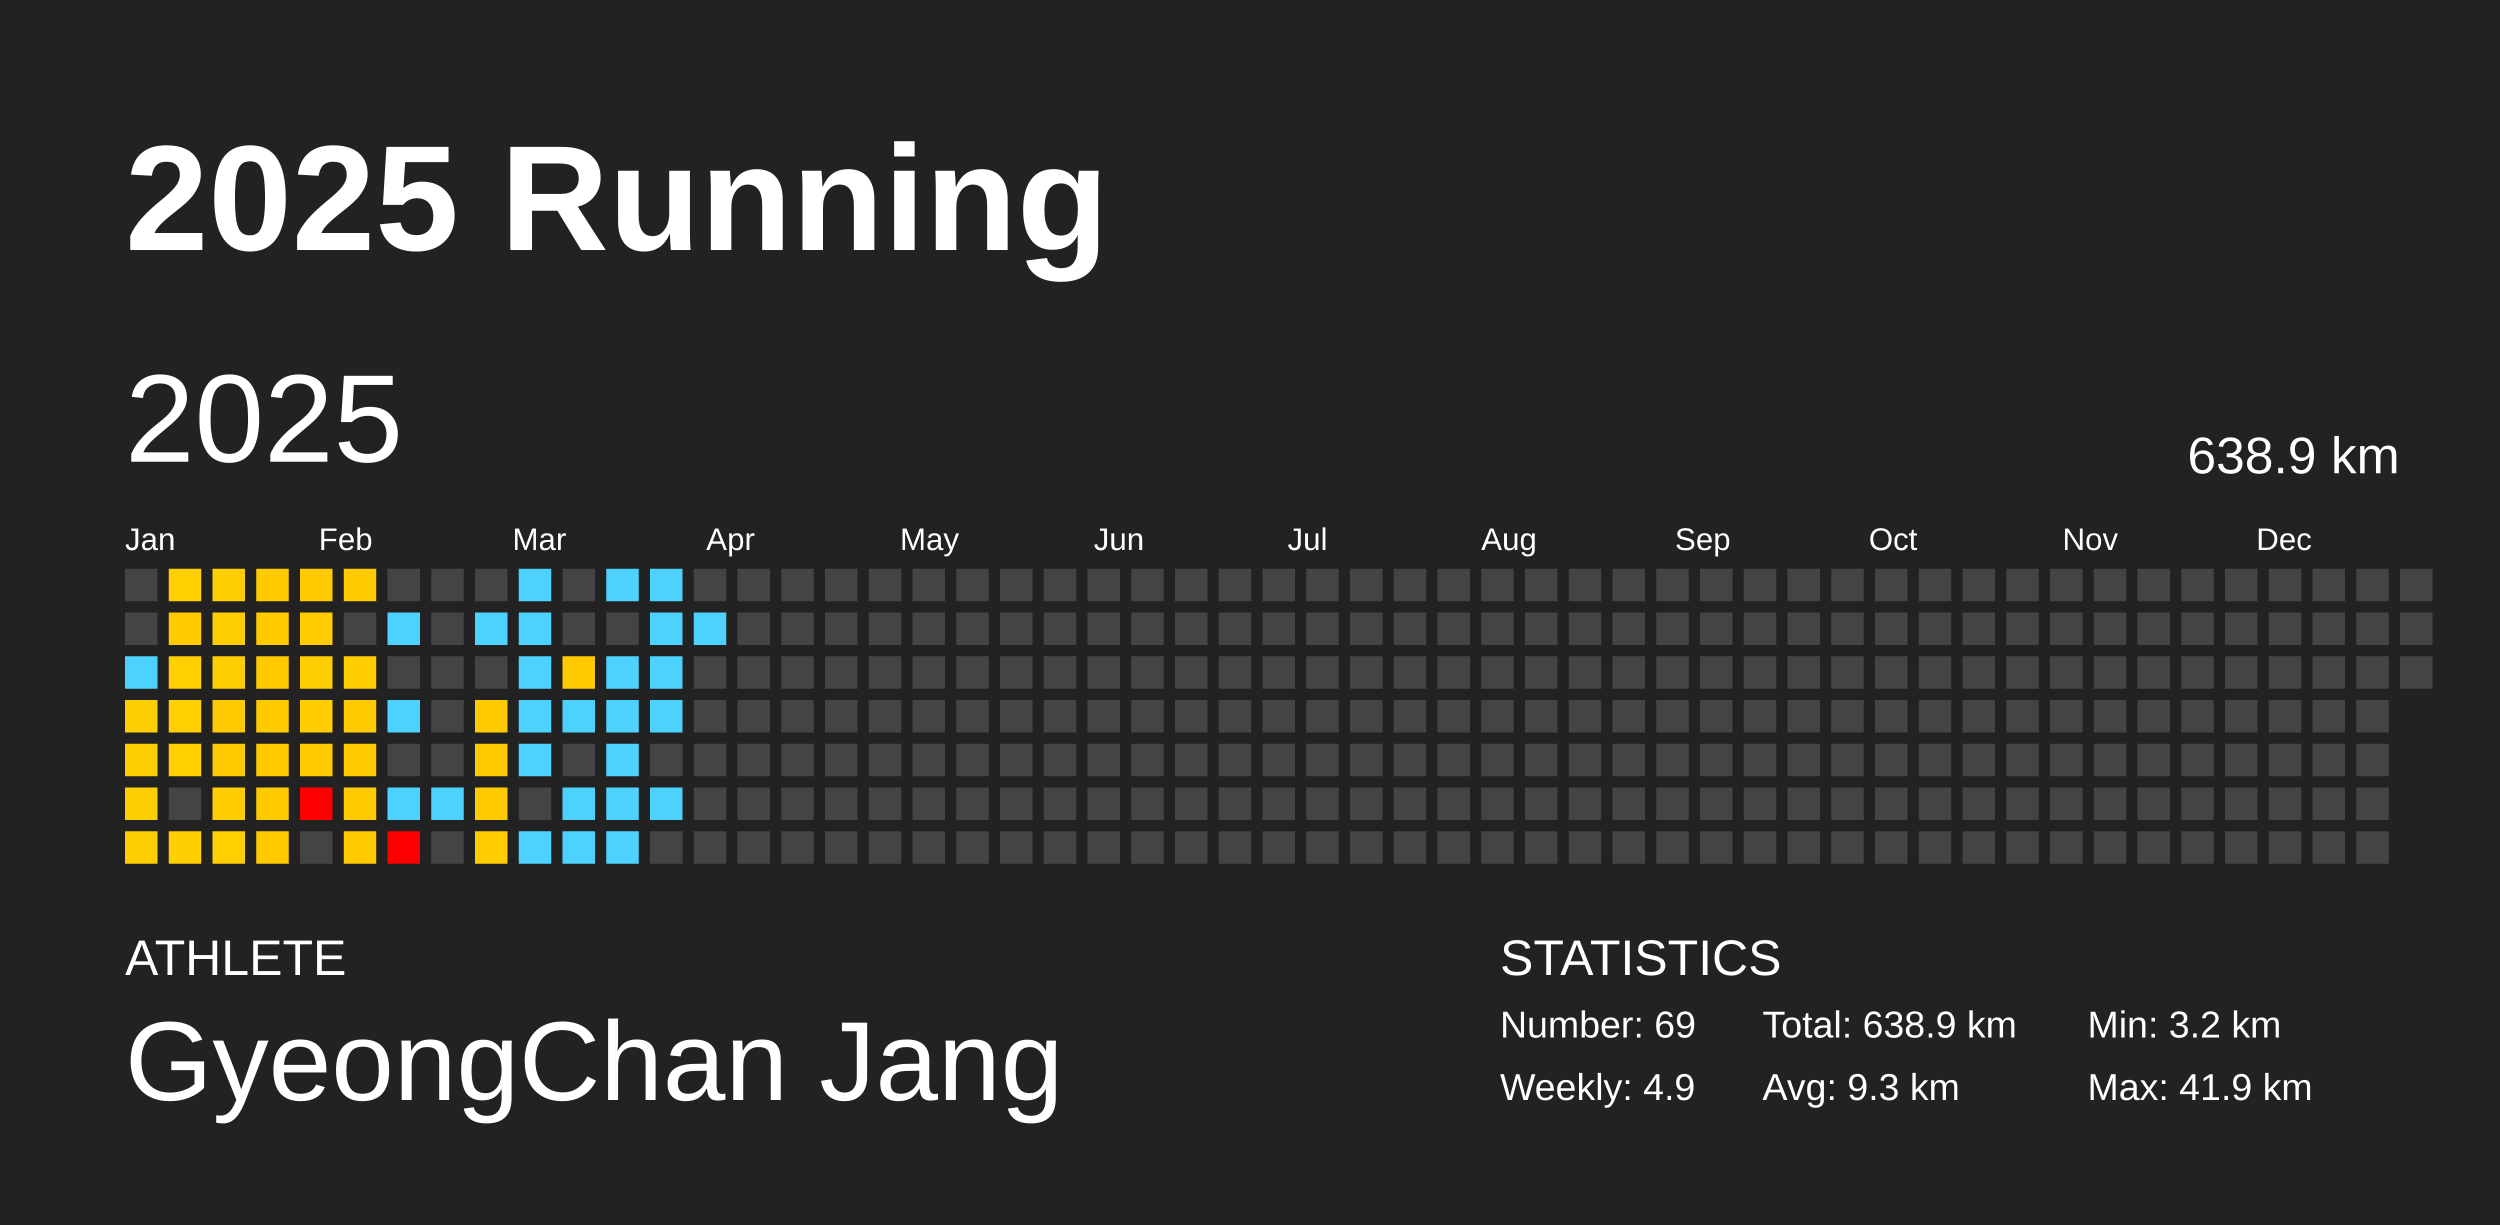
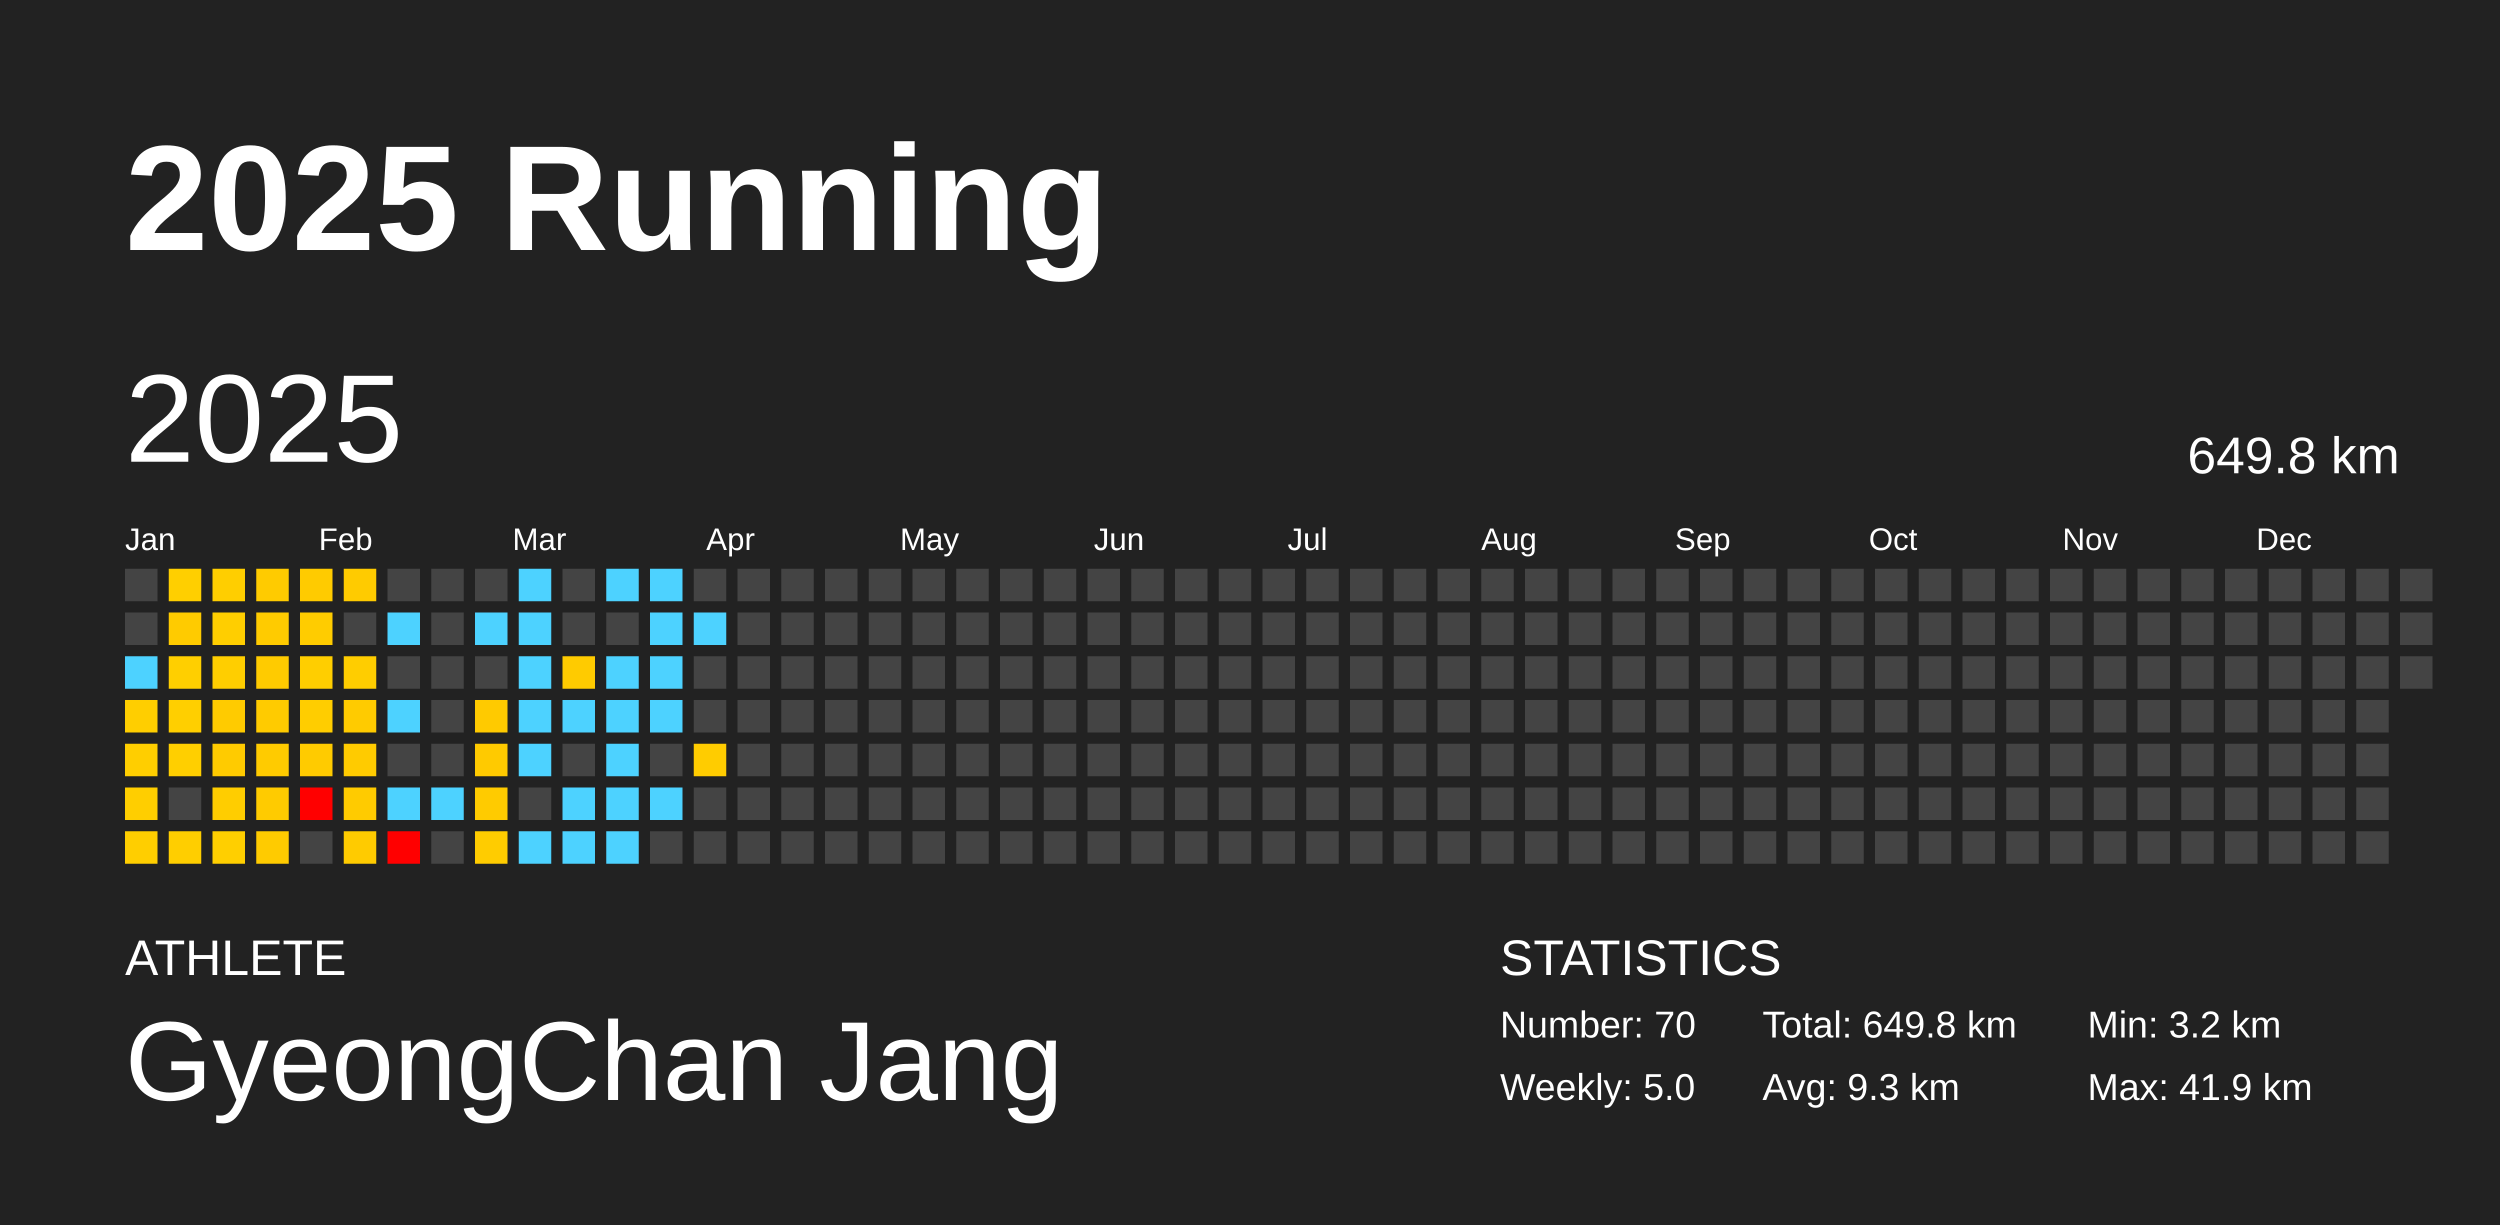
<svg xmlns="http://www.w3.org/2000/svg" baseProfile="full" height="98mm" version="1.1" viewBox="0,0,200,98" width="200mm">
  <defs />
  <rect fill="#222222" height="98" width="200" x="0" y="0" />
  <text fill="#FFFFFF" style="font-size:12px; font-family:Arial; font-weight:bold;" x="10" y="20">2025 Running</text>
  <text fill="#FFFFFF" style="font-size:4px; font-family:Arial" x="10" y="78">ATHLETE</text>
  <text fill="#FFFFFF" style="font-size:9px; font-family:Arial" x="10" y="88">GyeongChan Jang</text>
  <text fill="#FFFFFF" style="font-size:4px; font-family:Arial" x="120" y="78">STATISTICS</text>
-   <text fill="#FFFFFF" style="font-size:3px; font-family:Arial" x="120" y="83">Number: 69</text>
-   <text fill="#FFFFFF" style="font-size:3px; font-family:Arial" x="120" y="88">Weekly: 4.9</text>
-   <text fill="#FFFFFF" style="font-size:3px; font-family:Arial" x="141" y="83">Total: 638.9 km</text>
+   <text fill="#FFFFFF" style="font-size:3px; font-family:Arial" x="120" y="83">Number: 70</text>
+   <text fill="#FFFFFF" style="font-size:3px; font-family:Arial" x="120" y="88">Weekly: 5.0</text>
+   <text fill="#FFFFFF" style="font-size:3px; font-family:Arial" x="141" y="83">Total: 649.8 km</text>
  <text fill="#FFFFFF" style="font-size:3px; font-family:Arial" x="141" y="88">Avg: 9.3 km</text>
  <text fill="#FFFFFF" style="font-size:3px; font-family:Arial" x="167" y="83">Min: 3.2 km</text>
  <text fill="#FFFFFF" style="font-size:3px; font-family:Arial" x="167" y="88">Max: 41.9 km</text>
  <text dominant-baseline="hanging" fill="#FFFFFF" style="font-size:10.0px; font-family:Arial;" x="10" y="30">2025</text>
-   <text dominant-baseline="hanging" fill="#FFFFFF" style="font-size:4.125px; font-family:Arial;" x="175" y="35">638.9 km</text>
+   <text dominant-baseline="hanging" fill="#FFFFFF" style="font-size:4.125px; font-family:Arial;" x="175" y="35">649.8 km</text>
  <text fill="#FFFFFF" style="font-size:2.5px; font-family:Arial" x="10.0" y="44">Jan</text>
  <text fill="#FFFFFF" style="font-size:2.5px; font-family:Arial" x="25.5" y="44">Feb</text>
  <text fill="#FFFFFF" style="font-size:2.5px; font-family:Arial" x="41.0" y="44">Mar</text>
  <text fill="#FFFFFF" style="font-size:2.5px; font-family:Arial" x="56.5" y="44">Apr</text>
  <text fill="#FFFFFF" style="font-size:2.5px; font-family:Arial" x="72.0" y="44">May</text>
  <text fill="#FFFFFF" style="font-size:2.5px; font-family:Arial" x="87.5" y="44">Jun</text>
  <text fill="#FFFFFF" style="font-size:2.5px; font-family:Arial" x="103.0" y="44">Jul</text>
  <text fill="#FFFFFF" style="font-size:2.5px; font-family:Arial" x="118.5" y="44">Aug</text>
  <text fill="#FFFFFF" style="font-size:2.5px; font-family:Arial" x="134.0" y="44">Sep</text>
  <text fill="#FFFFFF" style="font-size:2.5px; font-family:Arial" x="149.5" y="44">Oct</text>
  <text fill="#FFFFFF" style="font-size:2.5px; font-family:Arial" x="165.0" y="44">Nov</text>
  <text fill="#FFFFFF" style="font-size:2.5px; font-family:Arial" x="180.5" y="44">Dec</text>
  <rect fill="#444444" height="2.6" width="2.6" x="10.0" y="45.5" />
  <rect fill="#444444" height="2.6" width="2.6" x="10.0" y="49.0" />
  <rect fill="#4dd2ff" height="2.6" width="2.6" x="10.0" y="52.5" />
  <rect fill="#ffce00" height="2.6" width="2.6" x="10.0" y="56.0" />
  <rect fill="#ffce00" height="2.6" width="2.6" x="10.0" y="59.5" />
  <rect fill="#ffce00" height="2.6" width="2.6" x="10.0" y="63.0" />
  <rect fill="#ffce00" height="2.6" width="2.6" x="10.0" y="66.5" />
  <rect fill="#ffcf00" height="2.6" width="2.6" x="13.5" y="45.5" />
  <rect fill="#ffcb00" height="2.6" width="2.6" x="13.5" y="49.0" />
  <rect fill="#ffcf00" height="2.6" width="2.6" x="13.5" y="52.5" />
  <rect fill="#ffcf00" height="2.6" width="2.6" x="13.5" y="56.0" />
  <rect fill="#ffcf00" height="2.6" width="2.6" x="13.5" y="59.5" />
  <rect fill="#444444" height="2.6" width="2.6" x="13.5" y="63.0" />
  <rect fill="#ffce00" height="2.6" width="2.6" x="13.5" y="66.5" />
  <rect fill="#ffce00" height="2.6" width="2.6" x="17.0" y="45.5" />
  <rect fill="#ffce00" height="2.6" width="2.6" x="17.0" y="49.0" />
  <rect fill="#ffce00" height="2.6" width="2.6" x="17.0" y="52.5" />
  <rect fill="#ffcb00" height="2.6" width="2.6" x="17.0" y="56.0" />
  <rect fill="#ffcb00" height="2.6" width="2.6" x="17.0" y="59.5" />
  <rect fill="#ffcd00" height="2.6" width="2.6" x="17.0" y="63.0" />
  <rect fill="#ffcf00" height="2.6" width="2.6" x="17.0" y="66.5" />
  <rect fill="#ffcb00" height="2.6" width="2.6" x="20.5" y="45.5" />
  <rect fill="#ffcb00" height="2.6" width="2.6" x="20.5" y="49.0" />
  <rect fill="#ffcb00" height="2.6" width="2.6" x="20.5" y="52.5" />
  <rect fill="#ffcb00" height="2.6" width="2.6" x="20.5" y="56.0" />
  <rect fill="#ffcb00" height="2.6" width="2.6" x="20.5" y="59.5" />
  <rect fill="#ffcb00" height="2.6" width="2.6" x="20.5" y="63.0" />
  <rect fill="#ffcb00" height="2.6" width="2.6" x="20.5" y="66.5" />
  <rect fill="#ffcb00" height="2.6" width="2.6" x="24.0" y="45.5" />
  <rect fill="#ffcc00" height="2.6" width="2.6" x="24.0" y="49.0" />
  <rect fill="#ffce00" height="2.6" width="2.6" x="24.0" y="52.5" />
  <rect fill="#ffcd00" height="2.6" width="2.6" x="24.0" y="56.0" />
  <rect fill="#ffcb00" height="2.6" width="2.6" x="24.0" y="59.5" />
  <rect fill="red" height="2.6" width="2.6" x="24.0" y="63.0" />
  <rect fill="#444444" height="2.6" width="2.6" x="24.0" y="66.5" />
  <rect fill="#ffcb00" height="2.6" width="2.6" x="27.5" y="45.5" />
  <rect fill="#444444" height="2.6" width="2.6" x="27.5" y="49.0" />
  <rect fill="#ffcd00" height="2.6" width="2.6" x="27.5" y="52.5" />
  <rect fill="#ffcb00" height="2.6" width="2.6" x="27.5" y="56.0" />
  <rect fill="#ffcb00" height="2.6" width="2.6" x="27.5" y="59.5" />
  <rect fill="#ffcb00" height="2.6" width="2.6" x="27.5" y="63.0" />
  <rect fill="#ffcb00" height="2.6" width="2.6" x="27.5" y="66.5" />
  <rect fill="#444444" height="2.6" width="2.6" x="31.0" y="45.5" />
  <rect fill="#4dd2ff" height="2.6" width="2.6" x="31.0" y="49.0" />
  <rect fill="#444444" height="2.6" width="2.6" x="31.0" y="52.5" />
  <rect fill="#4dd2ff" height="2.6" width="2.6" x="31.0" y="56.0" />
  <rect fill="#444444" height="2.6" width="2.6" x="31.0" y="59.5" />
  <rect fill="#4dd2ff" height="2.6" width="2.6" x="31.0" y="63.0" />
  <rect fill="red" height="2.6" width="2.6" x="31.0" y="66.5" />
  <rect fill="#444444" height="2.6" width="2.6" x="34.5" y="45.5" />
  <rect fill="#444444" height="2.6" width="2.6" x="34.5" y="49.0" />
  <rect fill="#444444" height="2.6" width="2.6" x="34.5" y="52.5" />
  <rect fill="#444444" height="2.6" width="2.6" x="34.5" y="56.0" />
  <rect fill="#444444" height="2.6" width="2.6" x="34.5" y="59.5" />
  <rect fill="#4dd2ff" height="2.6" width="2.6" x="34.5" y="63.0" />
  <rect fill="#444444" height="2.6" width="2.6" x="34.5" y="66.5" />
  <rect fill="#444444" height="2.6" width="2.6" x="38.0" y="45.5" />
  <rect fill="#4dd2ff" height="2.6" width="2.6" x="38.0" y="49.0" />
  <rect fill="#444444" height="2.6" width="2.6" x="38.0" y="52.5" />
  <rect fill="#ffca00" height="2.6" width="2.6" x="38.0" y="56.0" />
  <rect fill="#ffca00" height="2.6" width="2.6" x="38.0" y="59.5" />
  <rect fill="#ffcb00" height="2.6" width="2.6" x="38.0" y="63.0" />
  <rect fill="#ffcc00" height="2.6" width="2.6" x="38.0" y="66.5" />
  <rect fill="#4dd2ff" height="2.6" width="2.6" x="41.5" y="45.5" />
  <rect fill="#4dd2ff" height="2.6" width="2.6" x="41.5" y="49.0" />
  <rect fill="#4dd2ff" height="2.6" width="2.6" x="41.5" y="52.5" />
  <rect fill="#4dd2ff" height="2.6" width="2.6" x="41.5" y="56.0" />
  <rect fill="#4dd2ff" height="2.6" width="2.6" x="41.5" y="59.5" />
  <rect fill="#444444" height="2.6" width="2.6" x="41.5" y="63.0" />
  <rect fill="#4dd2ff" height="2.6" width="2.6" x="41.5" y="66.5" />
  <rect fill="#444444" height="2.6" width="2.6" x="45.0" y="45.5" />
  <rect fill="#444444" height="2.6" width="2.6" x="45.0" y="49.0" />
  <rect fill="#ffcb00" height="2.6" width="2.6" x="45.0" y="52.5" />
  <rect fill="#4dd2ff" height="2.6" width="2.6" x="45.0" y="56.0" />
  <rect fill="#444444" height="2.6" width="2.6" x="45.0" y="59.5" />
  <rect fill="#4dd2ff" height="2.6" width="2.6" x="45.0" y="63.0" />
  <rect fill="#4dd2ff" height="2.6" width="2.6" x="45.0" y="66.5" />
  <rect fill="#4dd2ff" height="2.6" width="2.6" x="48.5" y="45.5" />
  <rect fill="#444444" height="2.6" width="2.6" x="48.5" y="49.0" />
  <rect fill="#4dd2ff" height="2.6" width="2.6" x="48.5" y="52.5" />
  <rect fill="#4dd2ff" height="2.6" width="2.6" x="48.5" y="56.0" />
  <rect fill="#4dd2ff" height="2.6" width="2.6" x="48.5" y="59.5" />
  <rect fill="#4dd2ff" height="2.6" width="2.6" x="48.5" y="63.0" />
  <rect fill="#4dd2ff" height="2.6" width="2.6" x="48.5" y="66.5" />
  <rect fill="#4dd2ff" height="2.6" width="2.6" x="52.0" y="45.5" />
  <rect fill="#4dd2ff" height="2.6" width="2.6" x="52.0" y="49.0" />
  <rect fill="#4dd2ff" height="2.6" width="2.6" x="52.0" y="52.5" />
  <rect fill="#4dd2ff" height="2.6" width="2.6" x="52.0" y="56.0" />
  <rect fill="#444444" height="2.6" width="2.6" x="52.0" y="59.5" />
  <rect fill="#4dd2ff" height="2.6" width="2.6" x="52.0" y="63.0" />
  <rect fill="#444444" height="2.6" width="2.6" x="52.0" y="66.5" />
  <rect fill="#444444" height="2.6" width="2.6" x="55.5" y="45.5" />
  <rect fill="#4dd2ff" height="2.6" width="2.6" x="55.5" y="49.0" />
  <rect fill="#444444" height="2.6" width="2.6" x="55.5" y="52.5" />
  <rect fill="#444444" height="2.6" width="2.6" x="55.5" y="56.0" />
-   <rect fill="#444444" height="2.6" width="2.6" x="55.5" y="59.5" />
+   <rect fill="#ffcc00" height="2.6" width="2.6" x="55.5" y="59.5" />
  <rect fill="#444444" height="2.6" width="2.6" x="55.5" y="63.0" />
  <rect fill="#444444" height="2.6" width="2.6" x="55.5" y="66.5" />
  <rect fill="#444444" height="2.6" width="2.6" x="59.0" y="45.5" />
  <rect fill="#444444" height="2.6" width="2.6" x="59.0" y="49.0" />
  <rect fill="#444444" height="2.6" width="2.6" x="59.0" y="52.5" />
  <rect fill="#444444" height="2.6" width="2.6" x="59.0" y="56.0" />
  <rect fill="#444444" height="2.6" width="2.6" x="59.0" y="59.5" />
  <rect fill="#444444" height="2.6" width="2.6" x="59.0" y="63.0" />
  <rect fill="#444444" height="2.6" width="2.6" x="59.0" y="66.5" />
  <rect fill="#444444" height="2.6" width="2.6" x="62.5" y="45.5" />
  <rect fill="#444444" height="2.6" width="2.6" x="62.5" y="49.0" />
  <rect fill="#444444" height="2.6" width="2.6" x="62.5" y="52.5" />
  <rect fill="#444444" height="2.6" width="2.6" x="62.5" y="56.0" />
  <rect fill="#444444" height="2.6" width="2.6" x="62.5" y="59.5" />
  <rect fill="#444444" height="2.6" width="2.6" x="62.5" y="63.0" />
  <rect fill="#444444" height="2.6" width="2.6" x="62.5" y="66.5" />
  <rect fill="#444444" height="2.6" width="2.6" x="66.0" y="45.5" />
  <rect fill="#444444" height="2.6" width="2.6" x="66.0" y="49.0" />
  <rect fill="#444444" height="2.6" width="2.6" x="66.0" y="52.5" />
  <rect fill="#444444" height="2.6" width="2.6" x="66.0" y="56.0" />
  <rect fill="#444444" height="2.6" width="2.6" x="66.0" y="59.5" />
  <rect fill="#444444" height="2.6" width="2.6" x="66.0" y="63.0" />
  <rect fill="#444444" height="2.6" width="2.6" x="66.0" y="66.5" />
  <rect fill="#444444" height="2.6" width="2.6" x="69.5" y="45.5" />
  <rect fill="#444444" height="2.6" width="2.6" x="69.5" y="49.0" />
  <rect fill="#444444" height="2.6" width="2.6" x="69.5" y="52.5" />
  <rect fill="#444444" height="2.6" width="2.6" x="69.5" y="56.0" />
  <rect fill="#444444" height="2.6" width="2.6" x="69.5" y="59.5" />
  <rect fill="#444444" height="2.6" width="2.6" x="69.5" y="63.0" />
  <rect fill="#444444" height="2.6" width="2.6" x="69.5" y="66.5" />
  <rect fill="#444444" height="2.6" width="2.6" x="73.0" y="45.5" />
  <rect fill="#444444" height="2.6" width="2.6" x="73.0" y="49.0" />
  <rect fill="#444444" height="2.6" width="2.6" x="73.0" y="52.5" />
  <rect fill="#444444" height="2.6" width="2.6" x="73.0" y="56.0" />
  <rect fill="#444444" height="2.6" width="2.6" x="73.0" y="59.5" />
  <rect fill="#444444" height="2.6" width="2.6" x="73.0" y="63.0" />
  <rect fill="#444444" height="2.6" width="2.6" x="73.0" y="66.5" />
  <rect fill="#444444" height="2.6" width="2.6" x="76.5" y="45.5" />
  <rect fill="#444444" height="2.6" width="2.6" x="76.5" y="49.0" />
  <rect fill="#444444" height="2.6" width="2.6" x="76.5" y="52.5" />
  <rect fill="#444444" height="2.6" width="2.6" x="76.5" y="56.0" />
  <rect fill="#444444" height="2.6" width="2.6" x="76.5" y="59.5" />
  <rect fill="#444444" height="2.6" width="2.6" x="76.5" y="63.0" />
  <rect fill="#444444" height="2.6" width="2.6" x="76.5" y="66.5" />
  <rect fill="#444444" height="2.6" width="2.6" x="80.0" y="45.5" />
  <rect fill="#444444" height="2.6" width="2.6" x="80.0" y="49.0" />
  <rect fill="#444444" height="2.6" width="2.6" x="80.0" y="52.5" />
  <rect fill="#444444" height="2.6" width="2.6" x="80.0" y="56.0" />
  <rect fill="#444444" height="2.6" width="2.6" x="80.0" y="59.5" />
  <rect fill="#444444" height="2.6" width="2.6" x="80.0" y="63.0" />
  <rect fill="#444444" height="2.6" width="2.6" x="80.0" y="66.5" />
  <rect fill="#444444" height="2.6" width="2.6" x="83.5" y="45.5" />
  <rect fill="#444444" height="2.6" width="2.6" x="83.5" y="49.0" />
  <rect fill="#444444" height="2.6" width="2.6" x="83.5" y="52.5" />
  <rect fill="#444444" height="2.6" width="2.6" x="83.5" y="56.0" />
  <rect fill="#444444" height="2.6" width="2.6" x="83.5" y="59.5" />
  <rect fill="#444444" height="2.6" width="2.6" x="83.5" y="63.0" />
  <rect fill="#444444" height="2.6" width="2.6" x="83.5" y="66.5" />
  <rect fill="#444444" height="2.6" width="2.6" x="87.0" y="45.5" />
  <rect fill="#444444" height="2.6" width="2.6" x="87.0" y="49.0" />
  <rect fill="#444444" height="2.6" width="2.6" x="87.0" y="52.5" />
  <rect fill="#444444" height="2.6" width="2.6" x="87.0" y="56.0" />
  <rect fill="#444444" height="2.6" width="2.6" x="87.0" y="59.5" />
  <rect fill="#444444" height="2.6" width="2.6" x="87.0" y="63.0" />
  <rect fill="#444444" height="2.6" width="2.6" x="87.0" y="66.5" />
  <rect fill="#444444" height="2.6" width="2.6" x="90.5" y="45.5" />
  <rect fill="#444444" height="2.6" width="2.6" x="90.5" y="49.0" />
  <rect fill="#444444" height="2.6" width="2.6" x="90.5" y="52.5" />
  <rect fill="#444444" height="2.6" width="2.6" x="90.5" y="56.0" />
  <rect fill="#444444" height="2.6" width="2.6" x="90.5" y="59.5" />
  <rect fill="#444444" height="2.6" width="2.6" x="90.5" y="63.0" />
  <rect fill="#444444" height="2.6" width="2.6" x="90.5" y="66.5" />
  <rect fill="#444444" height="2.6" width="2.6" x="94.0" y="45.5" />
  <rect fill="#444444" height="2.6" width="2.6" x="94.0" y="49.0" />
  <rect fill="#444444" height="2.6" width="2.6" x="94.0" y="52.5" />
  <rect fill="#444444" height="2.6" width="2.6" x="94.0" y="56.0" />
  <rect fill="#444444" height="2.6" width="2.6" x="94.0" y="59.5" />
  <rect fill="#444444" height="2.6" width="2.6" x="94.0" y="63.0" />
  <rect fill="#444444" height="2.6" width="2.6" x="94.0" y="66.5" />
  <rect fill="#444444" height="2.6" width="2.6" x="97.5" y="45.5" />
  <rect fill="#444444" height="2.6" width="2.6" x="97.5" y="49.0" />
  <rect fill="#444444" height="2.6" width="2.6" x="97.5" y="52.5" />
  <rect fill="#444444" height="2.6" width="2.6" x="97.5" y="56.0" />
  <rect fill="#444444" height="2.6" width="2.6" x="97.5" y="59.5" />
  <rect fill="#444444" height="2.6" width="2.6" x="97.5" y="63.0" />
  <rect fill="#444444" height="2.6" width="2.6" x="97.5" y="66.5" />
  <rect fill="#444444" height="2.6" width="2.6" x="101.0" y="45.5" />
  <rect fill="#444444" height="2.6" width="2.6" x="101.0" y="49.0" />
  <rect fill="#444444" height="2.6" width="2.6" x="101.0" y="52.5" />
  <rect fill="#444444" height="2.6" width="2.6" x="101.0" y="56.0" />
  <rect fill="#444444" height="2.6" width="2.6" x="101.0" y="59.5" />
  <rect fill="#444444" height="2.6" width="2.6" x="101.0" y="63.0" />
  <rect fill="#444444" height="2.6" width="2.6" x="101.0" y="66.5" />
  <rect fill="#444444" height="2.6" width="2.6" x="104.5" y="45.5" />
  <rect fill="#444444" height="2.6" width="2.6" x="104.5" y="49.0" />
  <rect fill="#444444" height="2.6" width="2.6" x="104.5" y="52.5" />
  <rect fill="#444444" height="2.6" width="2.6" x="104.5" y="56.0" />
  <rect fill="#444444" height="2.6" width="2.6" x="104.5" y="59.5" />
  <rect fill="#444444" height="2.6" width="2.6" x="104.5" y="63.0" />
  <rect fill="#444444" height="2.6" width="2.6" x="104.5" y="66.5" />
  <rect fill="#444444" height="2.6" width="2.6" x="108.0" y="45.5" />
  <rect fill="#444444" height="2.6" width="2.6" x="108.0" y="49.0" />
  <rect fill="#444444" height="2.6" width="2.6" x="108.0" y="52.5" />
  <rect fill="#444444" height="2.6" width="2.6" x="108.0" y="56.0" />
  <rect fill="#444444" height="2.6" width="2.6" x="108.0" y="59.5" />
  <rect fill="#444444" height="2.6" width="2.6" x="108.0" y="63.0" />
  <rect fill="#444444" height="2.6" width="2.6" x="108.0" y="66.5" />
  <rect fill="#444444" height="2.6" width="2.6" x="111.5" y="45.5" />
  <rect fill="#444444" height="2.6" width="2.6" x="111.5" y="49.0" />
  <rect fill="#444444" height="2.6" width="2.6" x="111.5" y="52.5" />
  <rect fill="#444444" height="2.6" width="2.6" x="111.5" y="56.0" />
  <rect fill="#444444" height="2.6" width="2.6" x="111.5" y="59.5" />
  <rect fill="#444444" height="2.6" width="2.6" x="111.5" y="63.0" />
  <rect fill="#444444" height="2.6" width="2.6" x="111.5" y="66.5" />
  <rect fill="#444444" height="2.6" width="2.6" x="115.0" y="45.5" />
  <rect fill="#444444" height="2.6" width="2.6" x="115.0" y="49.0" />
  <rect fill="#444444" height="2.6" width="2.6" x="115.0" y="52.5" />
  <rect fill="#444444" height="2.6" width="2.6" x="115.0" y="56.0" />
  <rect fill="#444444" height="2.6" width="2.6" x="115.0" y="59.5" />
  <rect fill="#444444" height="2.6" width="2.6" x="115.0" y="63.0" />
  <rect fill="#444444" height="2.6" width="2.6" x="115.0" y="66.5" />
  <rect fill="#444444" height="2.6" width="2.6" x="118.5" y="45.5" />
  <rect fill="#444444" height="2.6" width="2.6" x="118.5" y="49.0" />
  <rect fill="#444444" height="2.6" width="2.6" x="118.5" y="52.5" />
  <rect fill="#444444" height="2.6" width="2.6" x="118.5" y="56.0" />
  <rect fill="#444444" height="2.6" width="2.6" x="118.5" y="59.5" />
  <rect fill="#444444" height="2.6" width="2.6" x="118.5" y="63.0" />
  <rect fill="#444444" height="2.6" width="2.6" x="118.5" y="66.5" />
  <rect fill="#444444" height="2.6" width="2.6" x="122.0" y="45.5" />
  <rect fill="#444444" height="2.6" width="2.6" x="122.0" y="49.0" />
  <rect fill="#444444" height="2.6" width="2.6" x="122.0" y="52.5" />
  <rect fill="#444444" height="2.6" width="2.6" x="122.0" y="56.0" />
  <rect fill="#444444" height="2.6" width="2.6" x="122.0" y="59.5" />
  <rect fill="#444444" height="2.6" width="2.6" x="122.0" y="63.0" />
  <rect fill="#444444" height="2.6" width="2.6" x="122.0" y="66.5" />
  <rect fill="#444444" height="2.6" width="2.6" x="125.5" y="45.5" />
  <rect fill="#444444" height="2.6" width="2.6" x="125.5" y="49.0" />
  <rect fill="#444444" height="2.6" width="2.6" x="125.5" y="52.5" />
  <rect fill="#444444" height="2.6" width="2.6" x="125.5" y="56.0" />
  <rect fill="#444444" height="2.6" width="2.6" x="125.5" y="59.5" />
  <rect fill="#444444" height="2.6" width="2.6" x="125.5" y="63.0" />
  <rect fill="#444444" height="2.6" width="2.6" x="125.5" y="66.5" />
  <rect fill="#444444" height="2.6" width="2.6" x="129.0" y="45.5" />
  <rect fill="#444444" height="2.6" width="2.6" x="129.0" y="49.0" />
  <rect fill="#444444" height="2.6" width="2.6" x="129.0" y="52.5" />
  <rect fill="#444444" height="2.6" width="2.6" x="129.0" y="56.0" />
  <rect fill="#444444" height="2.6" width="2.6" x="129.0" y="59.5" />
  <rect fill="#444444" height="2.6" width="2.6" x="129.0" y="63.0" />
  <rect fill="#444444" height="2.6" width="2.6" x="129.0" y="66.5" />
  <rect fill="#444444" height="2.6" width="2.6" x="132.5" y="45.5" />
  <rect fill="#444444" height="2.6" width="2.6" x="132.5" y="49.0" />
  <rect fill="#444444" height="2.6" width="2.6" x="132.5" y="52.5" />
  <rect fill="#444444" height="2.6" width="2.6" x="132.5" y="56.0" />
  <rect fill="#444444" height="2.6" width="2.6" x="132.5" y="59.5" />
  <rect fill="#444444" height="2.6" width="2.6" x="132.5" y="63.0" />
  <rect fill="#444444" height="2.6" width="2.6" x="132.5" y="66.5" />
  <rect fill="#444444" height="2.6" width="2.6" x="136.0" y="45.5" />
  <rect fill="#444444" height="2.6" width="2.6" x="136.0" y="49.0" />
  <rect fill="#444444" height="2.6" width="2.6" x="136.0" y="52.5" />
  <rect fill="#444444" height="2.6" width="2.6" x="136.0" y="56.0" />
  <rect fill="#444444" height="2.6" width="2.6" x="136.0" y="59.5" />
  <rect fill="#444444" height="2.6" width="2.6" x="136.0" y="63.0" />
  <rect fill="#444444" height="2.6" width="2.6" x="136.0" y="66.5" />
  <rect fill="#444444" height="2.6" width="2.6" x="139.5" y="45.5" />
  <rect fill="#444444" height="2.6" width="2.6" x="139.5" y="49.0" />
  <rect fill="#444444" height="2.6" width="2.6" x="139.5" y="52.5" />
  <rect fill="#444444" height="2.6" width="2.6" x="139.5" y="56.0" />
  <rect fill="#444444" height="2.6" width="2.6" x="139.5" y="59.5" />
  <rect fill="#444444" height="2.6" width="2.6" x="139.5" y="63.0" />
  <rect fill="#444444" height="2.6" width="2.6" x="139.5" y="66.5" />
  <rect fill="#444444" height="2.6" width="2.6" x="143.0" y="45.5" />
  <rect fill="#444444" height="2.6" width="2.6" x="143.0" y="49.0" />
  <rect fill="#444444" height="2.6" width="2.6" x="143.0" y="52.5" />
  <rect fill="#444444" height="2.6" width="2.6" x="143.0" y="56.0" />
  <rect fill="#444444" height="2.6" width="2.6" x="143.0" y="59.5" />
  <rect fill="#444444" height="2.6" width="2.6" x="143.0" y="63.0" />
  <rect fill="#444444" height="2.6" width="2.6" x="143.0" y="66.5" />
  <rect fill="#444444" height="2.6" width="2.6" x="146.5" y="45.5" />
  <rect fill="#444444" height="2.6" width="2.6" x="146.5" y="49.0" />
  <rect fill="#444444" height="2.6" width="2.6" x="146.5" y="52.5" />
  <rect fill="#444444" height="2.6" width="2.6" x="146.5" y="56.0" />
  <rect fill="#444444" height="2.6" width="2.6" x="146.5" y="59.5" />
  <rect fill="#444444" height="2.6" width="2.6" x="146.5" y="63.0" />
  <rect fill="#444444" height="2.6" width="2.6" x="146.5" y="66.5" />
  <rect fill="#444444" height="2.6" width="2.6" x="150.0" y="45.5" />
  <rect fill="#444444" height="2.6" width="2.6" x="150.0" y="49.0" />
  <rect fill="#444444" height="2.6" width="2.6" x="150.0" y="52.5" />
  <rect fill="#444444" height="2.6" width="2.6" x="150.0" y="56.0" />
  <rect fill="#444444" height="2.6" width="2.6" x="150.0" y="59.5" />
  <rect fill="#444444" height="2.6" width="2.6" x="150.0" y="63.0" />
  <rect fill="#444444" height="2.6" width="2.6" x="150.0" y="66.5" />
  <rect fill="#444444" height="2.6" width="2.6" x="153.5" y="45.5" />
  <rect fill="#444444" height="2.6" width="2.6" x="153.5" y="49.0" />
  <rect fill="#444444" height="2.6" width="2.6" x="153.5" y="52.5" />
  <rect fill="#444444" height="2.6" width="2.6" x="153.5" y="56.0" />
  <rect fill="#444444" height="2.6" width="2.6" x="153.5" y="59.5" />
  <rect fill="#444444" height="2.6" width="2.6" x="153.5" y="63.0" />
  <rect fill="#444444" height="2.6" width="2.6" x="153.5" y="66.5" />
  <rect fill="#444444" height="2.6" width="2.6" x="157.0" y="45.5" />
  <rect fill="#444444" height="2.6" width="2.6" x="157.0" y="49.0" />
  <rect fill="#444444" height="2.6" width="2.6" x="157.0" y="52.5" />
  <rect fill="#444444" height="2.6" width="2.6" x="157.0" y="56.0" />
  <rect fill="#444444" height="2.6" width="2.6" x="157.0" y="59.5" />
  <rect fill="#444444" height="2.6" width="2.6" x="157.0" y="63.0" />
  <rect fill="#444444" height="2.6" width="2.6" x="157.0" y="66.5" />
  <rect fill="#444444" height="2.6" width="2.6" x="160.5" y="45.5" />
  <rect fill="#444444" height="2.6" width="2.6" x="160.5" y="49.0" />
  <rect fill="#444444" height="2.6" width="2.6" x="160.5" y="52.5" />
  <rect fill="#444444" height="2.6" width="2.6" x="160.5" y="56.0" />
  <rect fill="#444444" height="2.6" width="2.6" x="160.5" y="59.5" />
  <rect fill="#444444" height="2.6" width="2.6" x="160.5" y="63.0" />
  <rect fill="#444444" height="2.6" width="2.6" x="160.5" y="66.5" />
  <rect fill="#444444" height="2.6" width="2.6" x="164.0" y="45.5" />
  <rect fill="#444444" height="2.6" width="2.6" x="164.0" y="49.0" />
  <rect fill="#444444" height="2.6" width="2.6" x="164.0" y="52.5" />
  <rect fill="#444444" height="2.6" width="2.6" x="164.0" y="56.0" />
  <rect fill="#444444" height="2.6" width="2.6" x="164.0" y="59.5" />
  <rect fill="#444444" height="2.6" width="2.6" x="164.0" y="63.0" />
  <rect fill="#444444" height="2.6" width="2.6" x="164.0" y="66.5" />
  <rect fill="#444444" height="2.6" width="2.6" x="167.5" y="45.5" />
  <rect fill="#444444" height="2.6" width="2.6" x="167.5" y="49.0" />
  <rect fill="#444444" height="2.6" width="2.6" x="167.5" y="52.5" />
  <rect fill="#444444" height="2.6" width="2.6" x="167.5" y="56.0" />
  <rect fill="#444444" height="2.6" width="2.6" x="167.5" y="59.5" />
  <rect fill="#444444" height="2.6" width="2.6" x="167.5" y="63.0" />
  <rect fill="#444444" height="2.6" width="2.6" x="167.5" y="66.5" />
  <rect fill="#444444" height="2.6" width="2.6" x="171.0" y="45.5" />
  <rect fill="#444444" height="2.6" width="2.6" x="171.0" y="49.0" />
  <rect fill="#444444" height="2.6" width="2.6" x="171.0" y="52.5" />
  <rect fill="#444444" height="2.6" width="2.6" x="171.0" y="56.0" />
  <rect fill="#444444" height="2.6" width="2.6" x="171.0" y="59.5" />
  <rect fill="#444444" height="2.6" width="2.6" x="171.0" y="63.0" />
  <rect fill="#444444" height="2.6" width="2.6" x="171.0" y="66.5" />
  <rect fill="#444444" height="2.6" width="2.6" x="174.5" y="45.5" />
  <rect fill="#444444" height="2.6" width="2.6" x="174.5" y="49.0" />
  <rect fill="#444444" height="2.6" width="2.6" x="174.5" y="52.5" />
  <rect fill="#444444" height="2.6" width="2.6" x="174.5" y="56.0" />
  <rect fill="#444444" height="2.6" width="2.6" x="174.5" y="59.5" />
  <rect fill="#444444" height="2.6" width="2.6" x="174.5" y="63.0" />
  <rect fill="#444444" height="2.6" width="2.6" x="174.5" y="66.5" />
  <rect fill="#444444" height="2.6" width="2.6" x="178.0" y="45.5" />
  <rect fill="#444444" height="2.6" width="2.6" x="178.0" y="49.0" />
  <rect fill="#444444" height="2.6" width="2.6" x="178.0" y="52.5" />
  <rect fill="#444444" height="2.6" width="2.6" x="178.0" y="56.0" />
  <rect fill="#444444" height="2.6" width="2.6" x="178.0" y="59.5" />
  <rect fill="#444444" height="2.6" width="2.6" x="178.0" y="63.0" />
  <rect fill="#444444" height="2.6" width="2.6" x="178.0" y="66.5" />
  <rect fill="#444444" height="2.6" width="2.6" x="181.5" y="45.5" />
  <rect fill="#444444" height="2.6" width="2.6" x="181.5" y="49.0" />
  <rect fill="#444444" height="2.6" width="2.6" x="181.5" y="52.5" />
  <rect fill="#444444" height="2.6" width="2.6" x="181.5" y="56.0" />
  <rect fill="#444444" height="2.6" width="2.6" x="181.5" y="59.5" />
  <rect fill="#444444" height="2.6" width="2.6" x="181.5" y="63.0" />
  <rect fill="#444444" height="2.6" width="2.6" x="181.5" y="66.5" />
  <rect fill="#444444" height="2.6" width="2.6" x="185.0" y="45.5" />
  <rect fill="#444444" height="2.6" width="2.6" x="185.0" y="49.0" />
  <rect fill="#444444" height="2.6" width="2.6" x="185.0" y="52.5" />
  <rect fill="#444444" height="2.6" width="2.6" x="185.0" y="56.0" />
  <rect fill="#444444" height="2.6" width="2.6" x="185.0" y="59.5" />
  <rect fill="#444444" height="2.6" width="2.6" x="185.0" y="63.0" />
  <rect fill="#444444" height="2.6" width="2.6" x="185.0" y="66.5" />
  <rect fill="#444444" height="2.6" width="2.6" x="188.5" y="45.5" />
  <rect fill="#444444" height="2.6" width="2.6" x="188.5" y="49.0" />
  <rect fill="#444444" height="2.6" width="2.6" x="188.5" y="52.5" />
  <rect fill="#444444" height="2.6" width="2.6" x="188.5" y="56.0" />
  <rect fill="#444444" height="2.6" width="2.6" x="188.5" y="59.5" />
  <rect fill="#444444" height="2.6" width="2.6" x="188.5" y="63.0" />
  <rect fill="#444444" height="2.6" width="2.6" x="188.5" y="66.5" />
  <rect fill="#444444" height="2.6" width="2.6" x="192.0" y="45.5" />
  <rect fill="#444444" height="2.6" width="2.6" x="192.0" y="49.0" />
  <rect fill="#444444" height="2.6" width="2.6" x="192.0" y="52.5" />
</svg>
